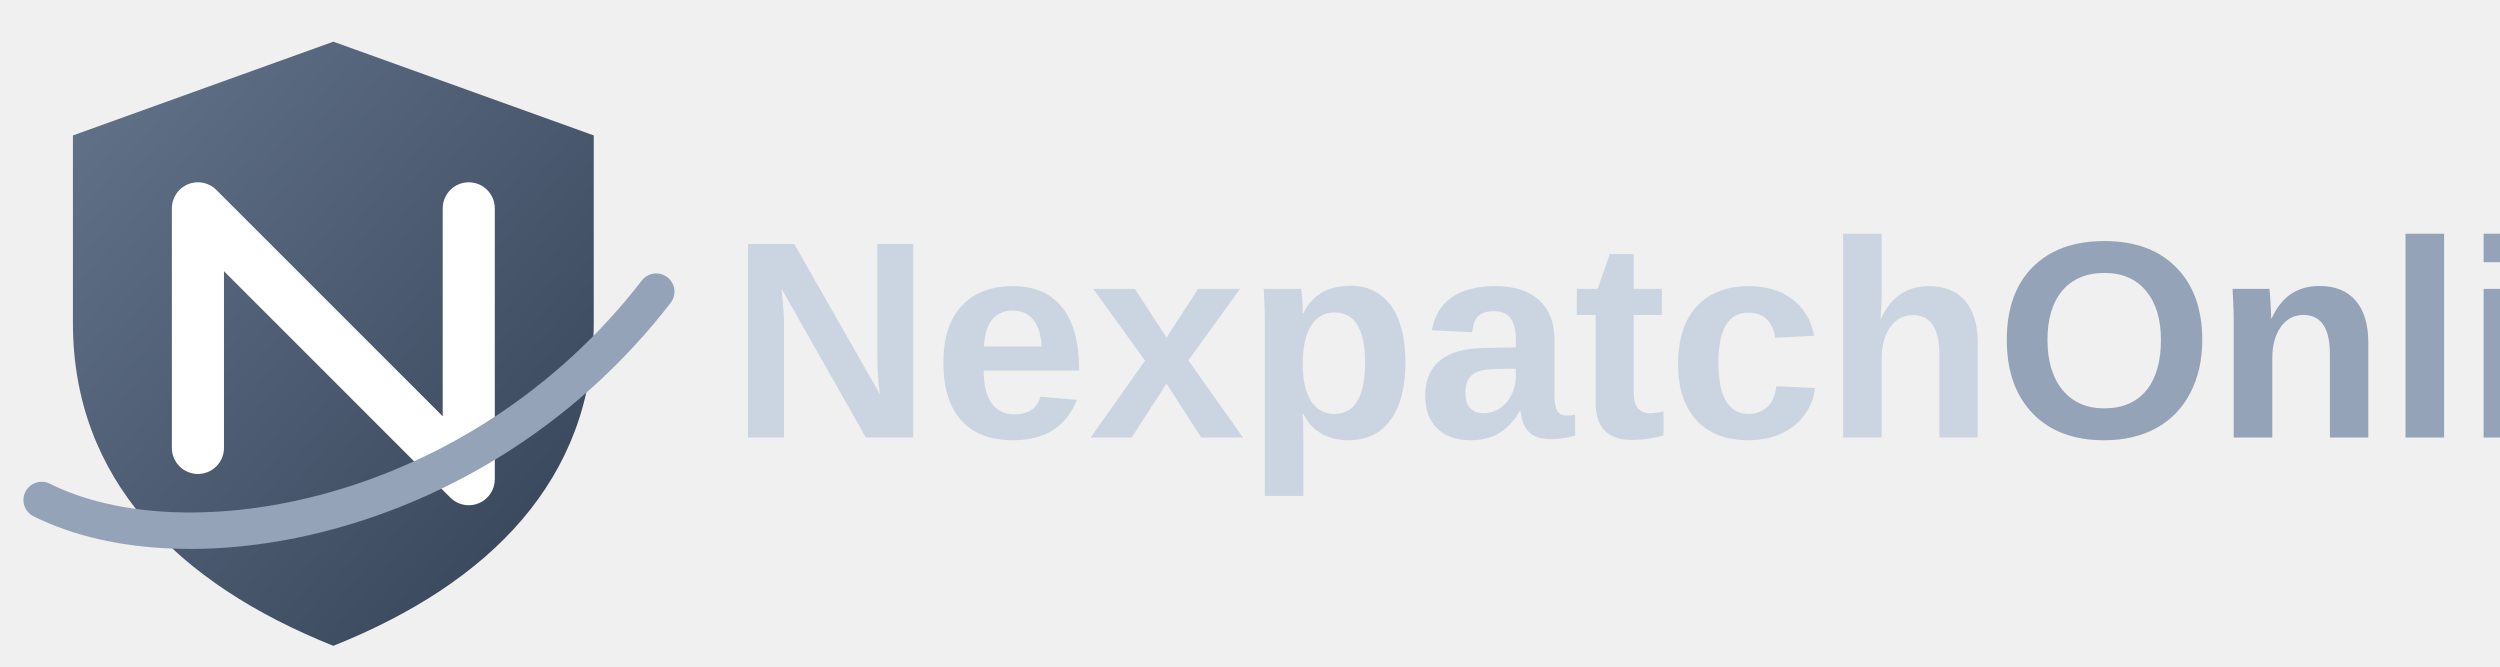
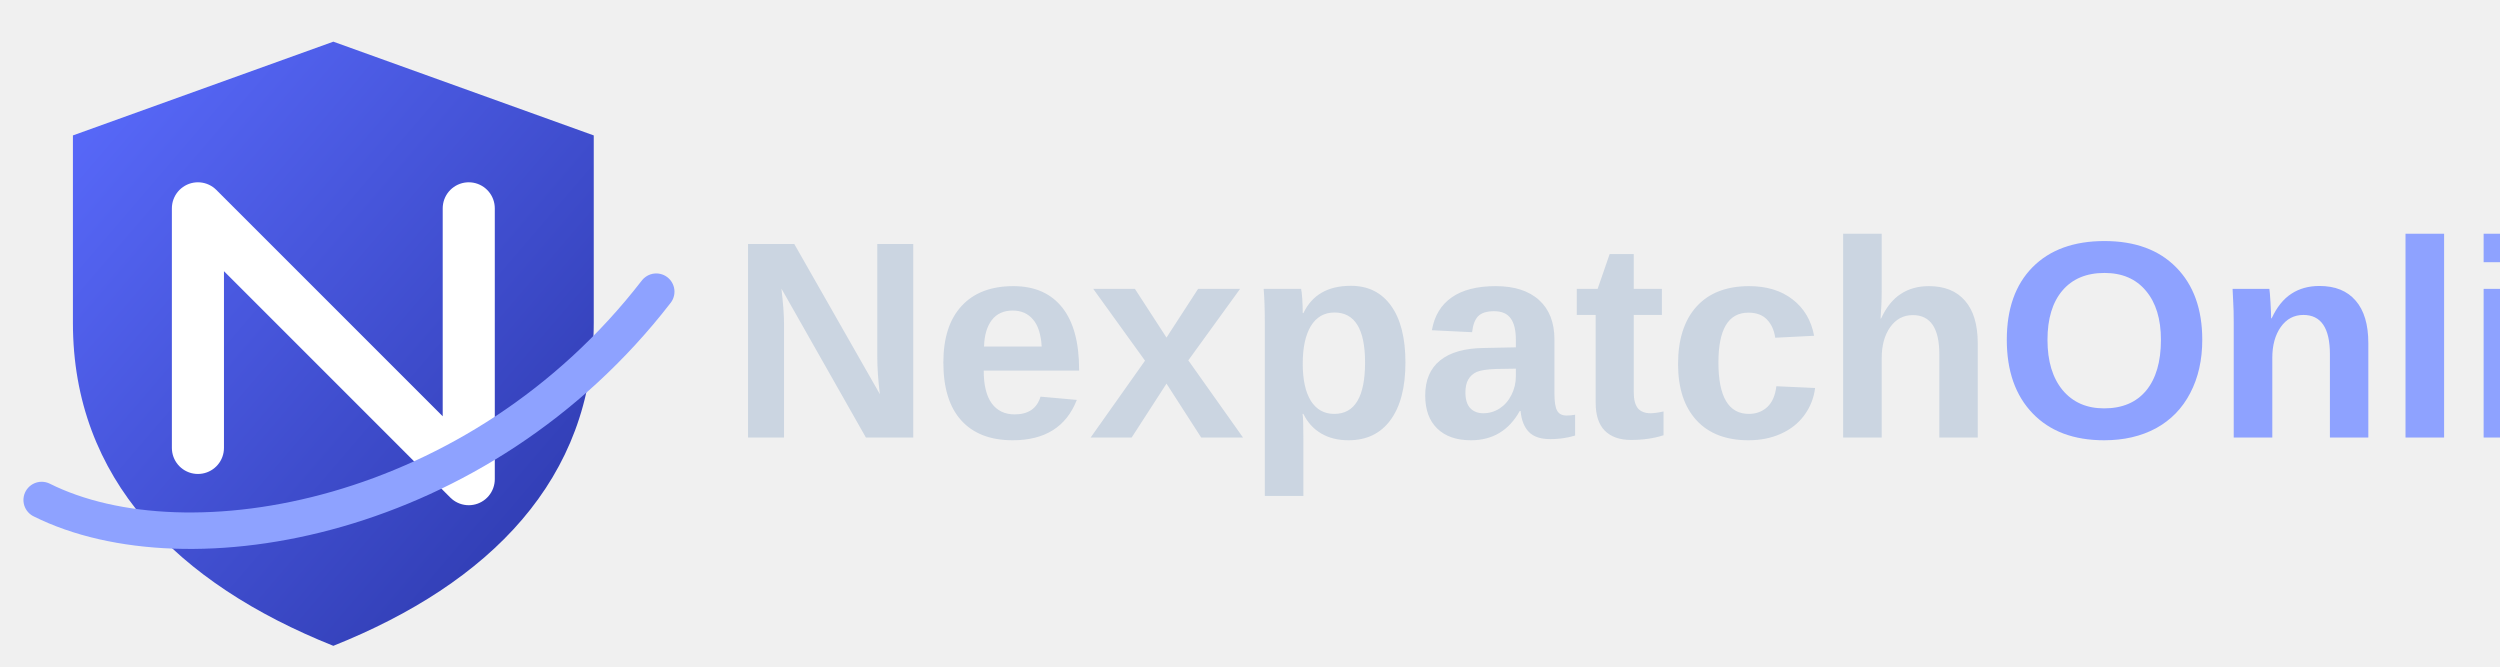
<svg xmlns="http://www.w3.org/2000/svg" viewBox="0 0 240 64" role="img" aria-labelledby="title">
  <defs>
    <linearGradient id="shield" x1="0" y1="0" x2="1" y2="1">
-       <stop stop-color="#64748b" />
-       <stop offset="1" stop-color="#334155" />
+       <stop stop-color="#5B6CFF" />
+       <stop offset="1" stop-color="#2A36A8" />
    </linearGradient>
  </defs>
  <g transform="translate(2 2)">
    <path d="M30 2 55 11v18c0 15-10 25-25 31C15 54 5 44 5 29V11z" fill="url(#shield)" />
    <path d="M17 41V18l26 26V18" fill="none" stroke="#fff" stroke-width="5" stroke-linecap="round" stroke-linejoin="round" />
-     <path d="M2 46c14 7 42 2 59-20" fill="none" stroke="#94a3b8" stroke-width="3.5" stroke-linecap="round" />
+     <path d="M2 46c14 7 42 2 59-20" fill="none" stroke="#8EA2FF" stroke-width="3.5" stroke-linecap="round" />
  </g>
-   <text x="70" y="42" font-family="Segoe UI,Arial,sans-serif" font-size="27" font-weight="750" fill="#cbd5e1">Nexpatch<tspan fill="#94a3b8">Online</tspan>
+   <text x="70" y="42" font-family="Segoe UI,Arial,sans-serif" font-size="27" font-weight="750" fill="#cbd5e1">Nexpatch<tspan fill="#8EA2FF">Online</tspan>
  </text>
</svg>
